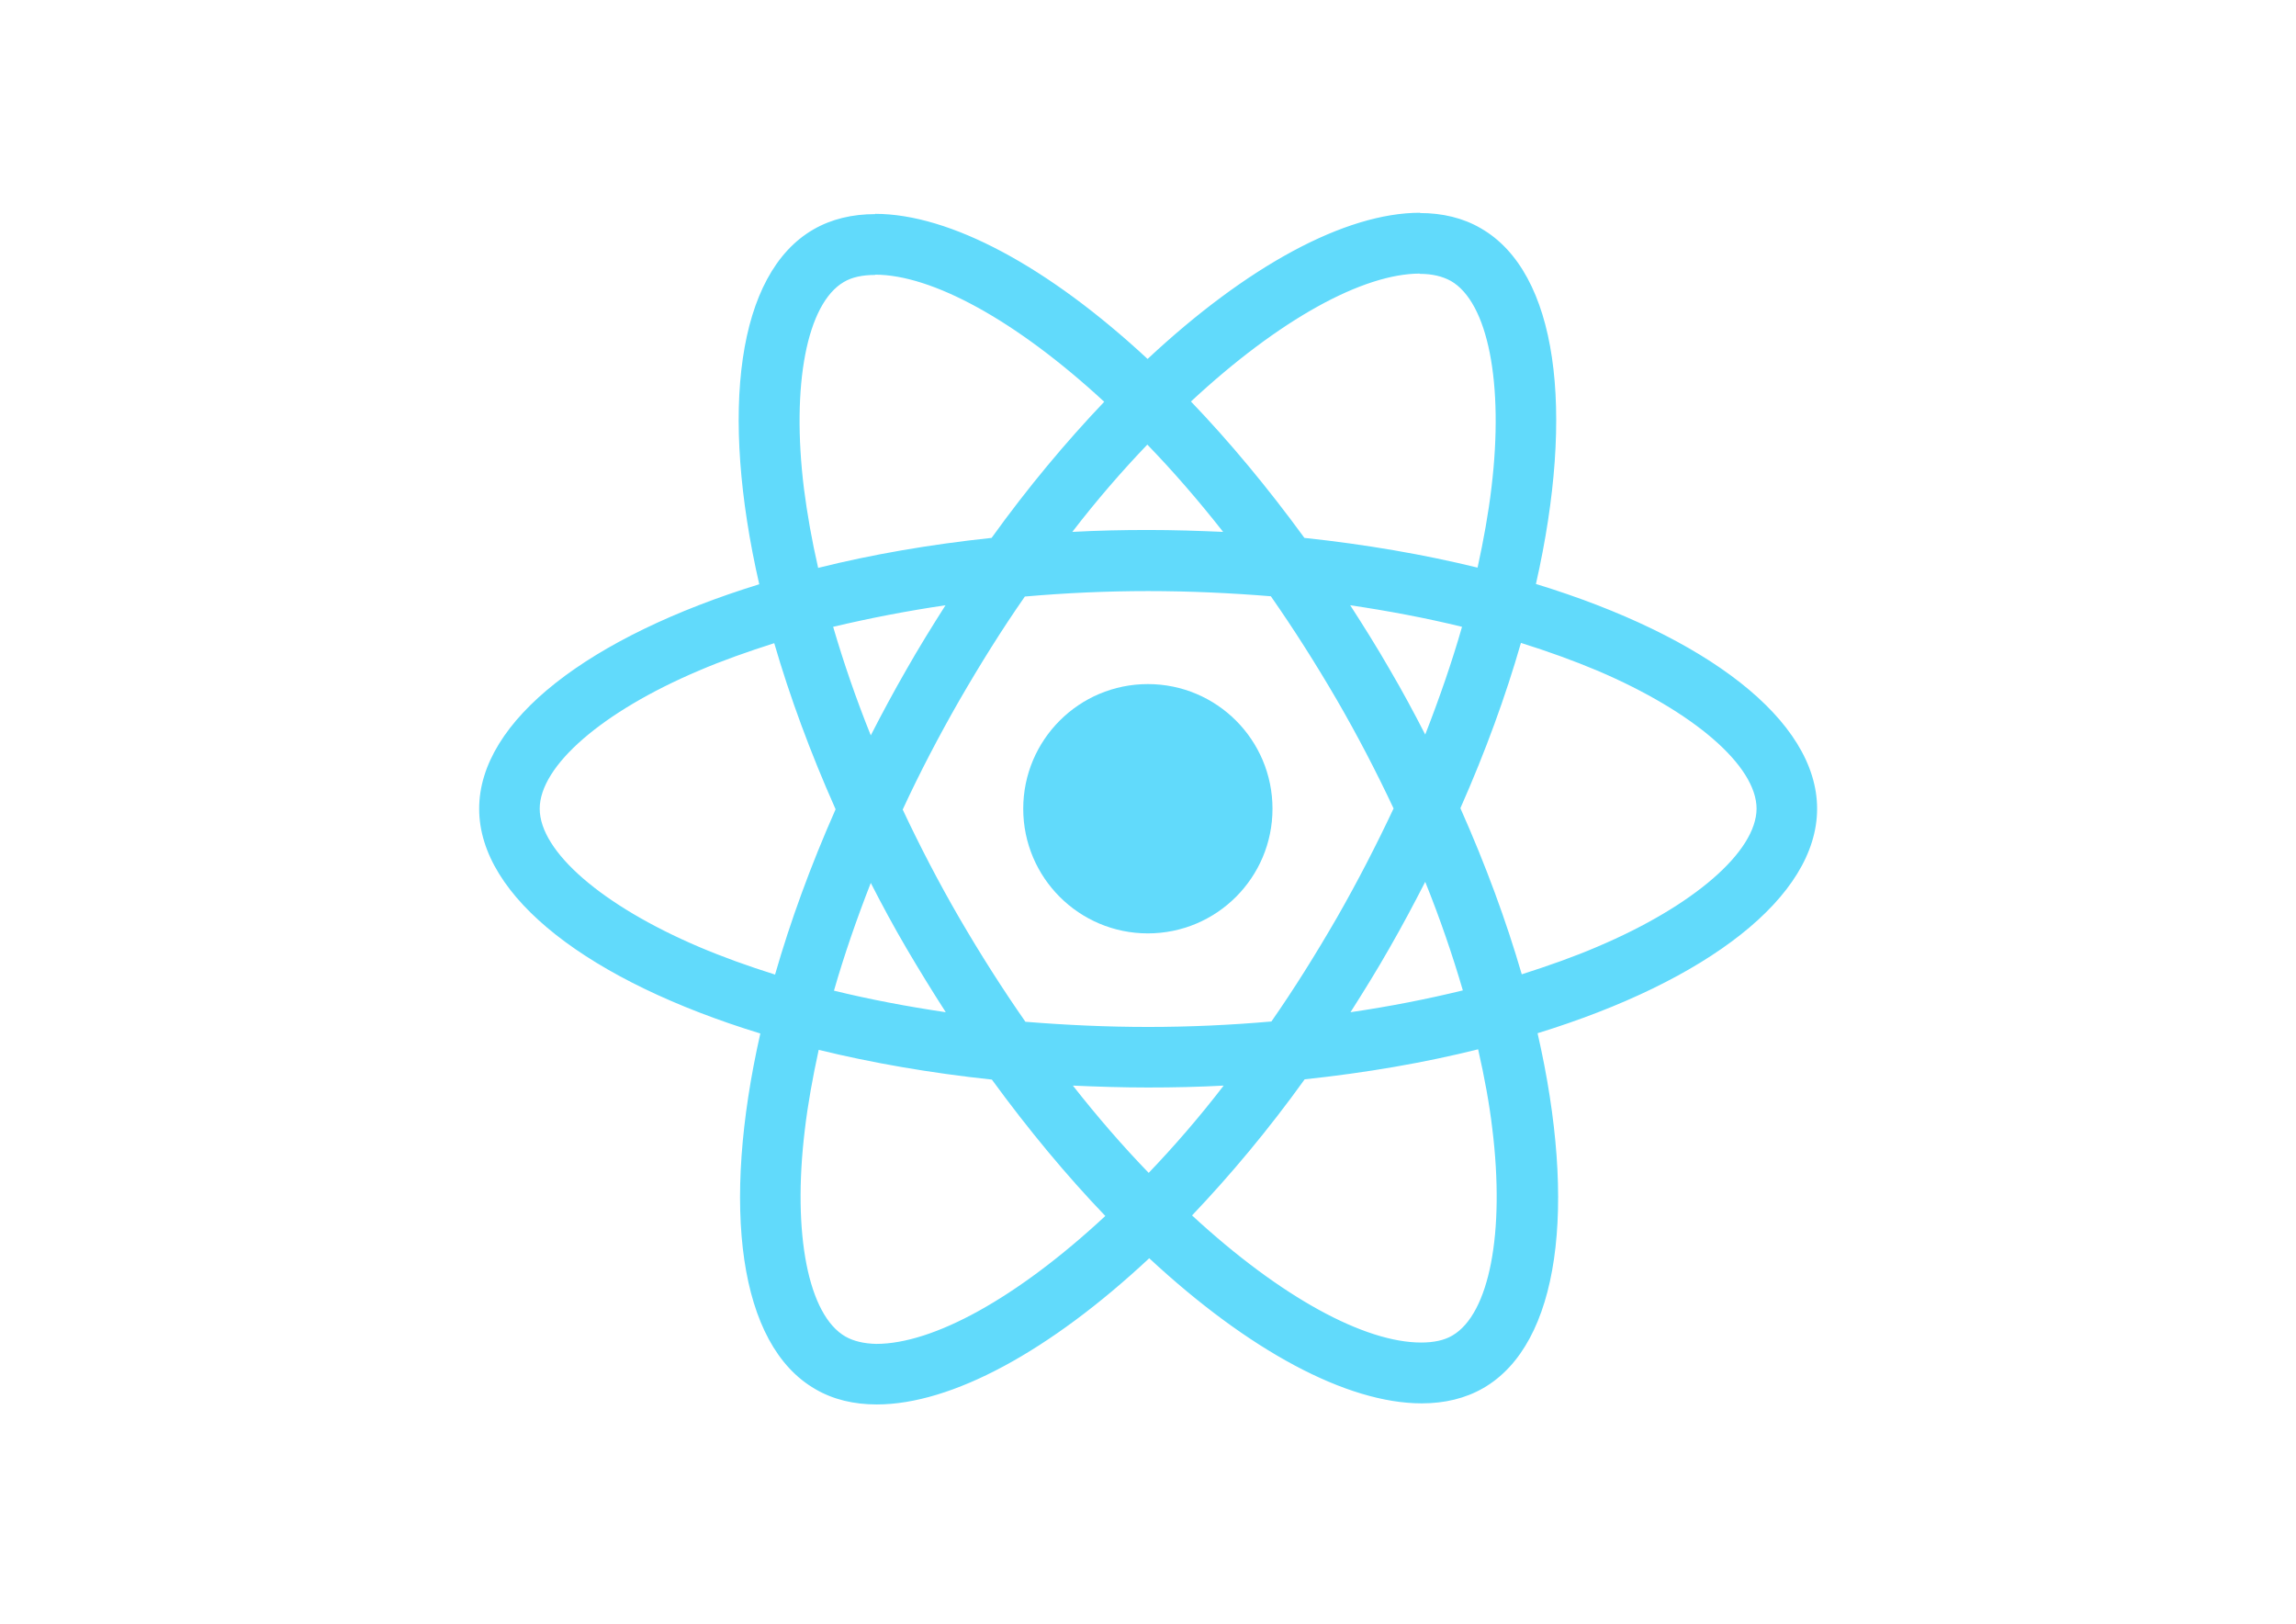
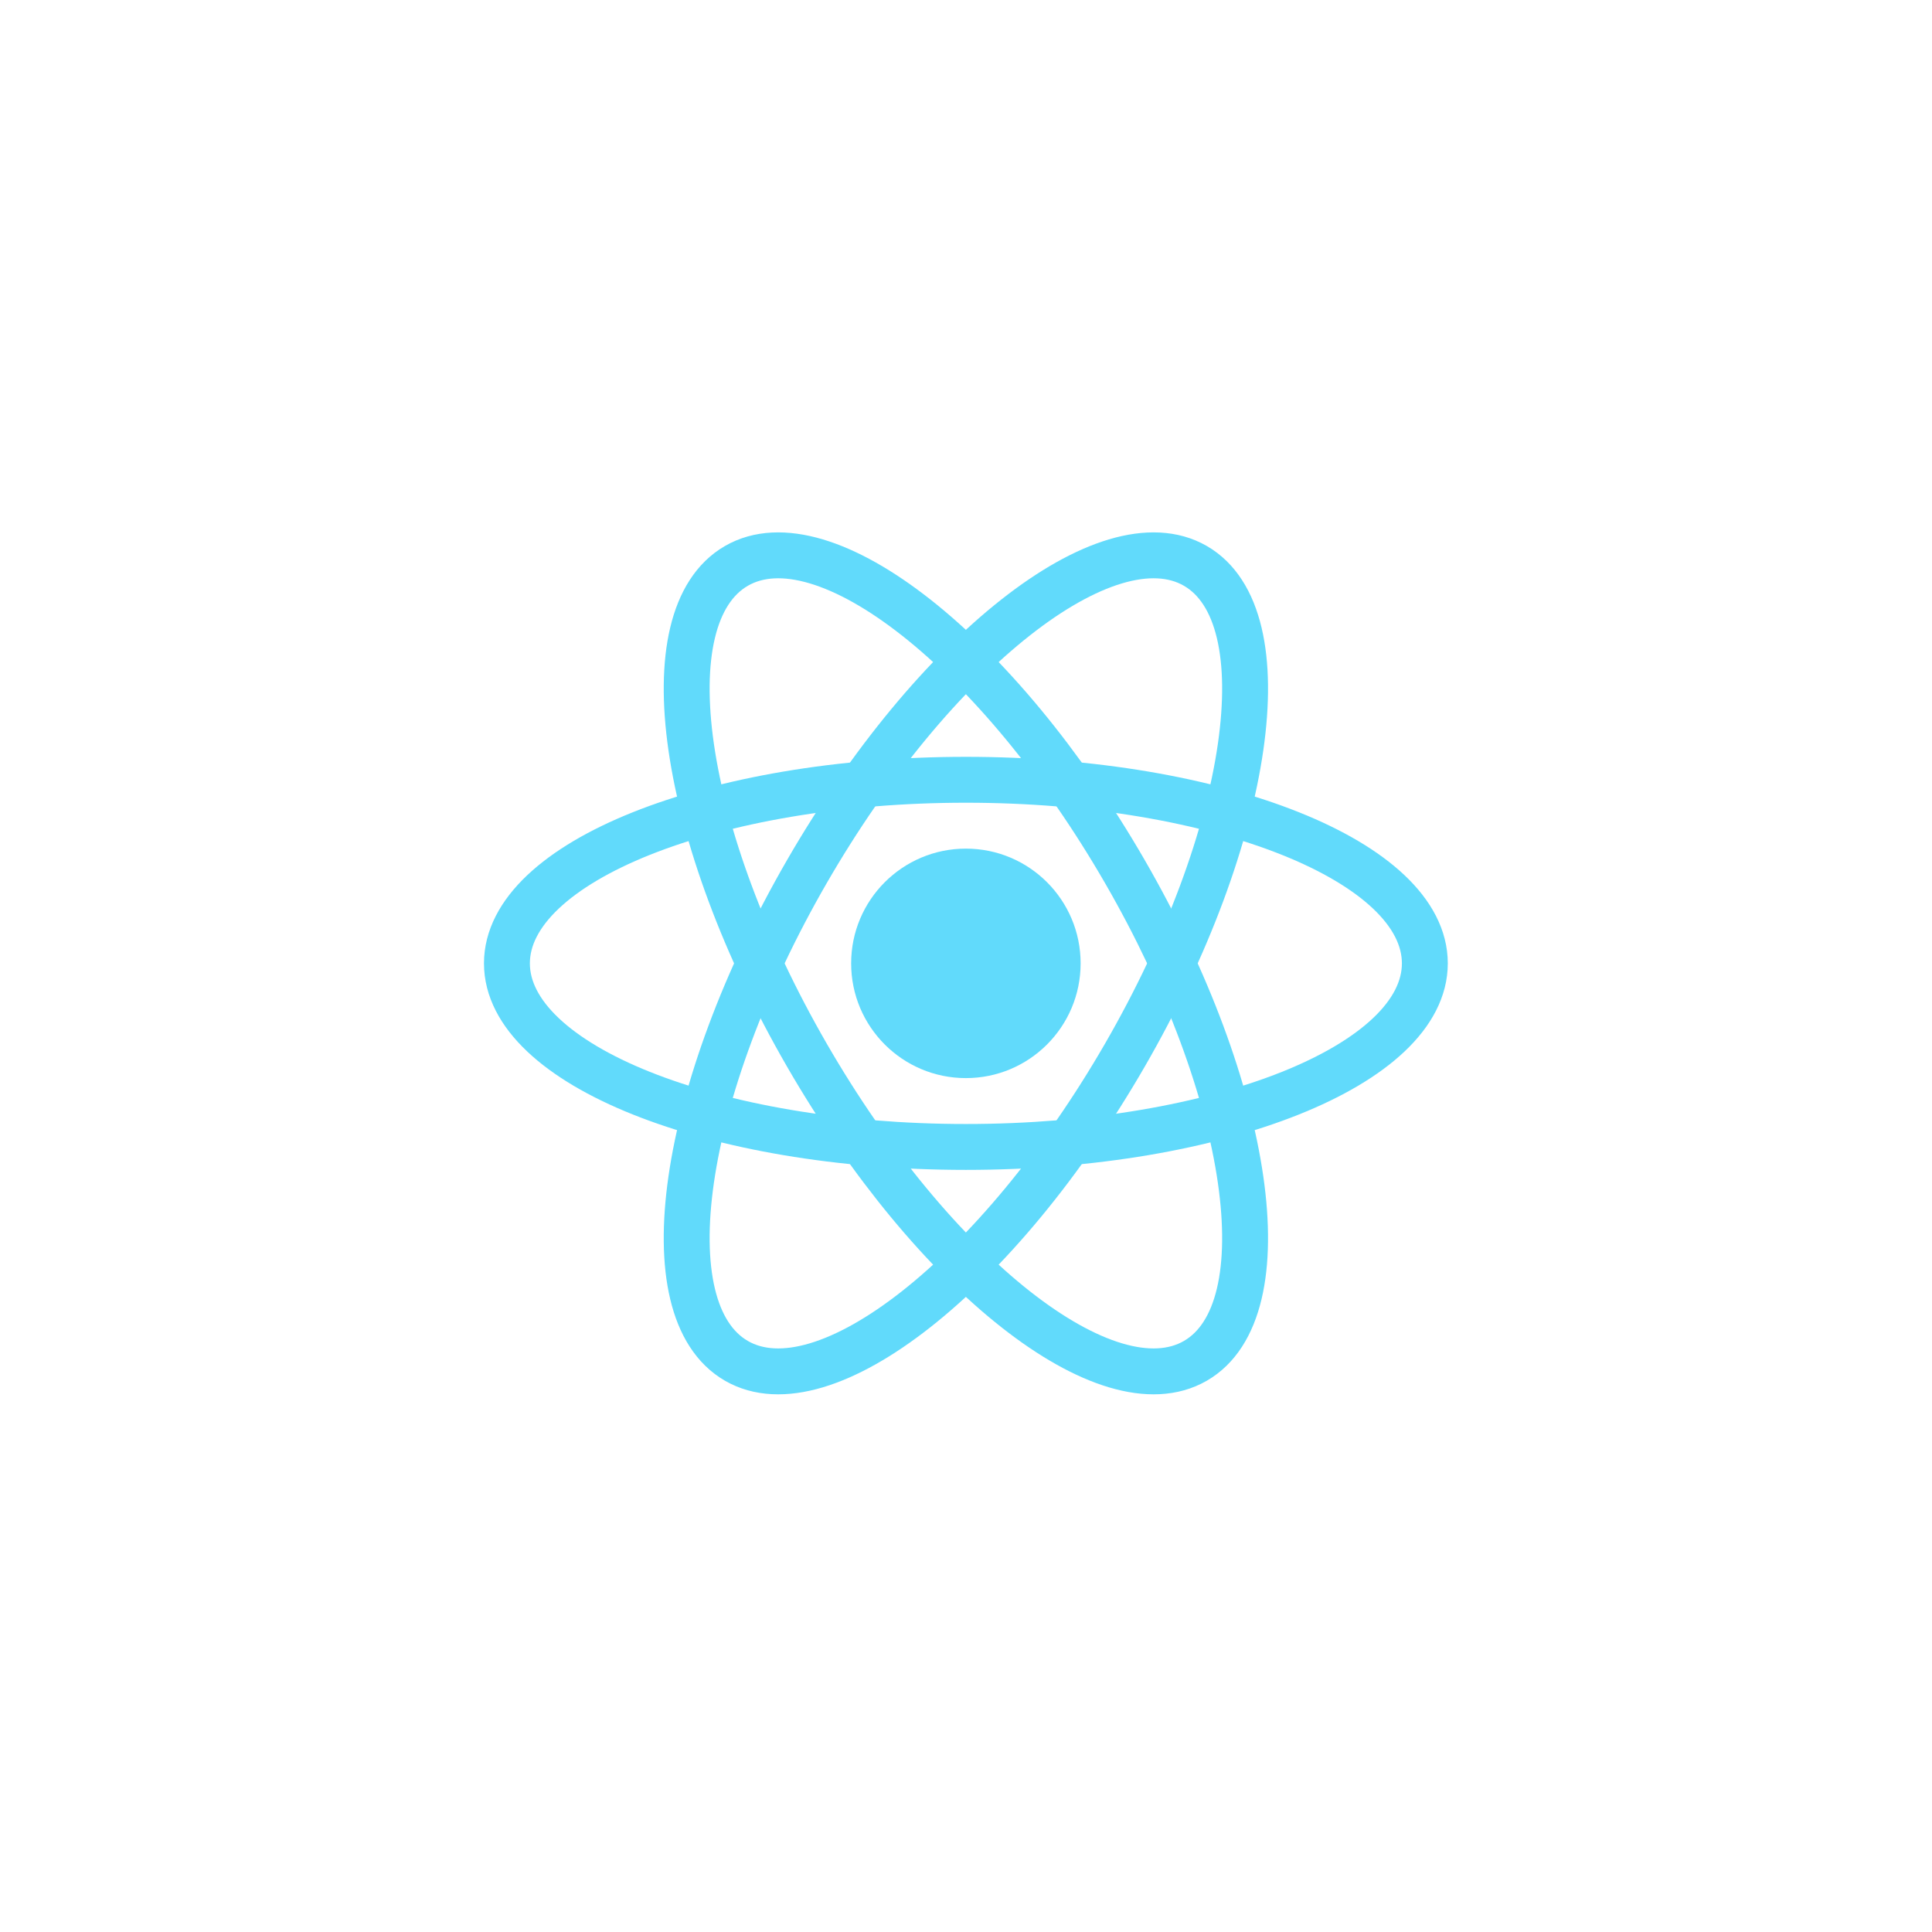
- <svg xmlns="http://www.w3.org/2000/svg" viewBox="0 0 841.9 595.3">
-   <g fill="#61DAFB">
-     <path d="M666.3 296.5c0-32.5-40.7-63.3-103.1-82.4 14.4-63.6 8-114.2-20.2-130.4-6.5-3.8-14.1-5.6-22.4-5.6v22.3c4.6 0 8.3.9 11.4 2.6 13.6 7.8 19.5 37.5 14.9 75.7-1.1 9.4-2.9 19.3-5.1 29.4-19.6-4.8-41-8.5-63.5-10.9-13.5-18.5-27.5-35.3-41.6-50 32.6-30.3 63.2-46.9 84-46.9V78c-27.5 0-63.5 19.6-99.9 53.6-36.4-33.8-72.4-53.2-99.9-53.2v22.3c20.7 0 51.4 16.5 84 46.6-14 14.7-28 31.4-41.3 49.9-22.6 2.4-44 6.1-63.6 11-2.3-10-4-19.7-5.2-29-4.7-38.2 1.1-67.9 14.6-75.8 3-1.8 6.9-2.6 11.5-2.6V78.5c-8.4 0-16 1.8-22.6 5.6-28.1 16.2-34.4 66.7-19.9 130.1-62.2 19.2-102.7 49.9-102.7 82.3 0 32.5 40.7 63.3 103.1 82.4-14.4 63.6-8 114.2 20.2 130.4 6.5 3.8 14.1 5.6 22.5 5.6 27.5 0 63.5-19.6 99.9-53.6 36.4 33.8 72.4 53.2 99.9 53.2 8.4 0 16-1.8 22.6-5.6 28.1-16.2 34.4-66.7 19.9-130.1 62-19.1 102.5-49.9 102.5-82.3zm-130.2-66.7c-3.7 12.9-8.3 26.2-13.5 39.5-4.1-8-8.4-16-13.1-24-4.6-8-9.5-15.8-14.4-23.4 14.2 2.1 27.9 4.7 41 7.9zm-45.8 106.5c-7.8 13.5-15.8 26.3-24.1 38.2-14.9 1.3-30 2-45.2 2-15.1 0-30.2-.7-45-1.9-8.3-11.9-16.4-24.6-24.2-38-7.6-13.1-14.5-26.4-20.8-39.8 6.2-13.4 13.2-26.8 20.7-39.9 7.8-13.5 15.8-26.3 24.1-38.2 14.9-1.3 30-2 45.2-2 15.1 0 30.2.7 45 1.9 8.3 11.9 16.4 24.6 24.2 38 7.6 13.1 14.5 26.4 20.8 39.8-6.3 13.4-13.2 26.8-20.7 39.9zm32.3-13c5.4 13.4 10 26.8 13.8 39.8-13.1 3.2-26.9 5.9-41.2 8 4.9-7.7 9.8-15.6 14.4-23.7 4.6-8 8.9-16.1 13-24.1zM421.2 430c-9.3-9.6-18.6-20.3-27.8-32 9 .4 18.2.7 27.5.7 9.4 0 18.7-.2 27.8-.7-9 11.7-18.3 22.4-27.5 32zm-74.4-58.9c-14.2-2.1-27.9-4.7-41-7.9 3.7-12.9 8.3-26.2 13.5-39.5 4.1 8 8.4 16 13.1 24 4.7 8 9.5 15.8 14.4 23.4zM420.7 163c9.3 9.6 18.6 20.3 27.8 32-9-.4-18.2-.7-27.5-.7-9.4 0-18.7.2-27.8.7 9-11.7 18.3-22.4 27.5-32zm-74 58.9c-4.9 7.7-9.8 15.6-14.4 23.7-4.6 8-8.9 16-13 24-5.4-13.4-10-26.8-13.8-39.8 13.1-3.1 26.9-5.8 41.2-7.9zm-90.5 125.2c-35.4-15.1-58.3-34.9-58.3-50.6 0-15.7 22.9-35.6 58.3-50.6 8.6-3.7 18-7 27.7-10.1 5.7 19.6 13.2 40 22.5 60.9-9.2 20.8-16.6 41.1-22.2 60.6-9.9-3.1-19.3-6.5-28-10.2zM310 490c-13.6-7.8-19.5-37.5-14.9-75.7 1.1-9.4 2.9-19.3 5.1-29.4 19.6 4.8 41 8.5 63.5 10.9 13.5 18.5 27.5 35.3 41.6 50-32.6 30.3-63.2 46.9-84 46.9-4.5-.1-8.3-1-11.3-2.7zm237.2-76.2c4.7 38.2-1.1 67.9-14.6 75.8-3 1.8-6.9 2.6-11.5 2.6-20.7 0-51.4-16.5-84-46.6 14-14.7 28-31.4 41.3-49.9 22.6-2.4 44-6.1 63.6-11 2.3 10.1 4.1 19.8 5.2 29.1zm38.5-66.7c-8.6 3.7-18 7-27.7 10.1-5.7-19.6-13.2-40-22.5-60.9 9.2-20.8 16.6-41.1 22.2-60.6 9.9 3.1 19.3 6.5 28.1 10.2 35.4 15.1 58.3 34.9 58.3 50.6-.1 15.7-23 35.6-58.4 50.6zM320.8 78.4z" />
-     <circle cx="420.9" cy="296.5" r="45.7" />
-     <path d="M520.5 78.1z" />
+ <svg xmlns="http://www.w3.org/2000/svg" width="120" height="120" viewBox="0 0 841.9 595.3">
+   <g>
+     <circle cx="420.9" cy="296.5" r="50" fill="#61dafb" />
+     <g stroke="#61dafb" stroke-width="20" fill="none">
+       <ellipse rx="200" ry="80" cx="420.9" cy="296.5" />
+       <ellipse rx="200" ry="80" cx="420.9" cy="296.5" transform="rotate(60 420.9 296.5)" />
+       <ellipse rx="200" ry="80" cx="420.9" cy="296.5" transform="rotate(120 420.9 296.5)" />
+     </g>
  </g>
</svg>
